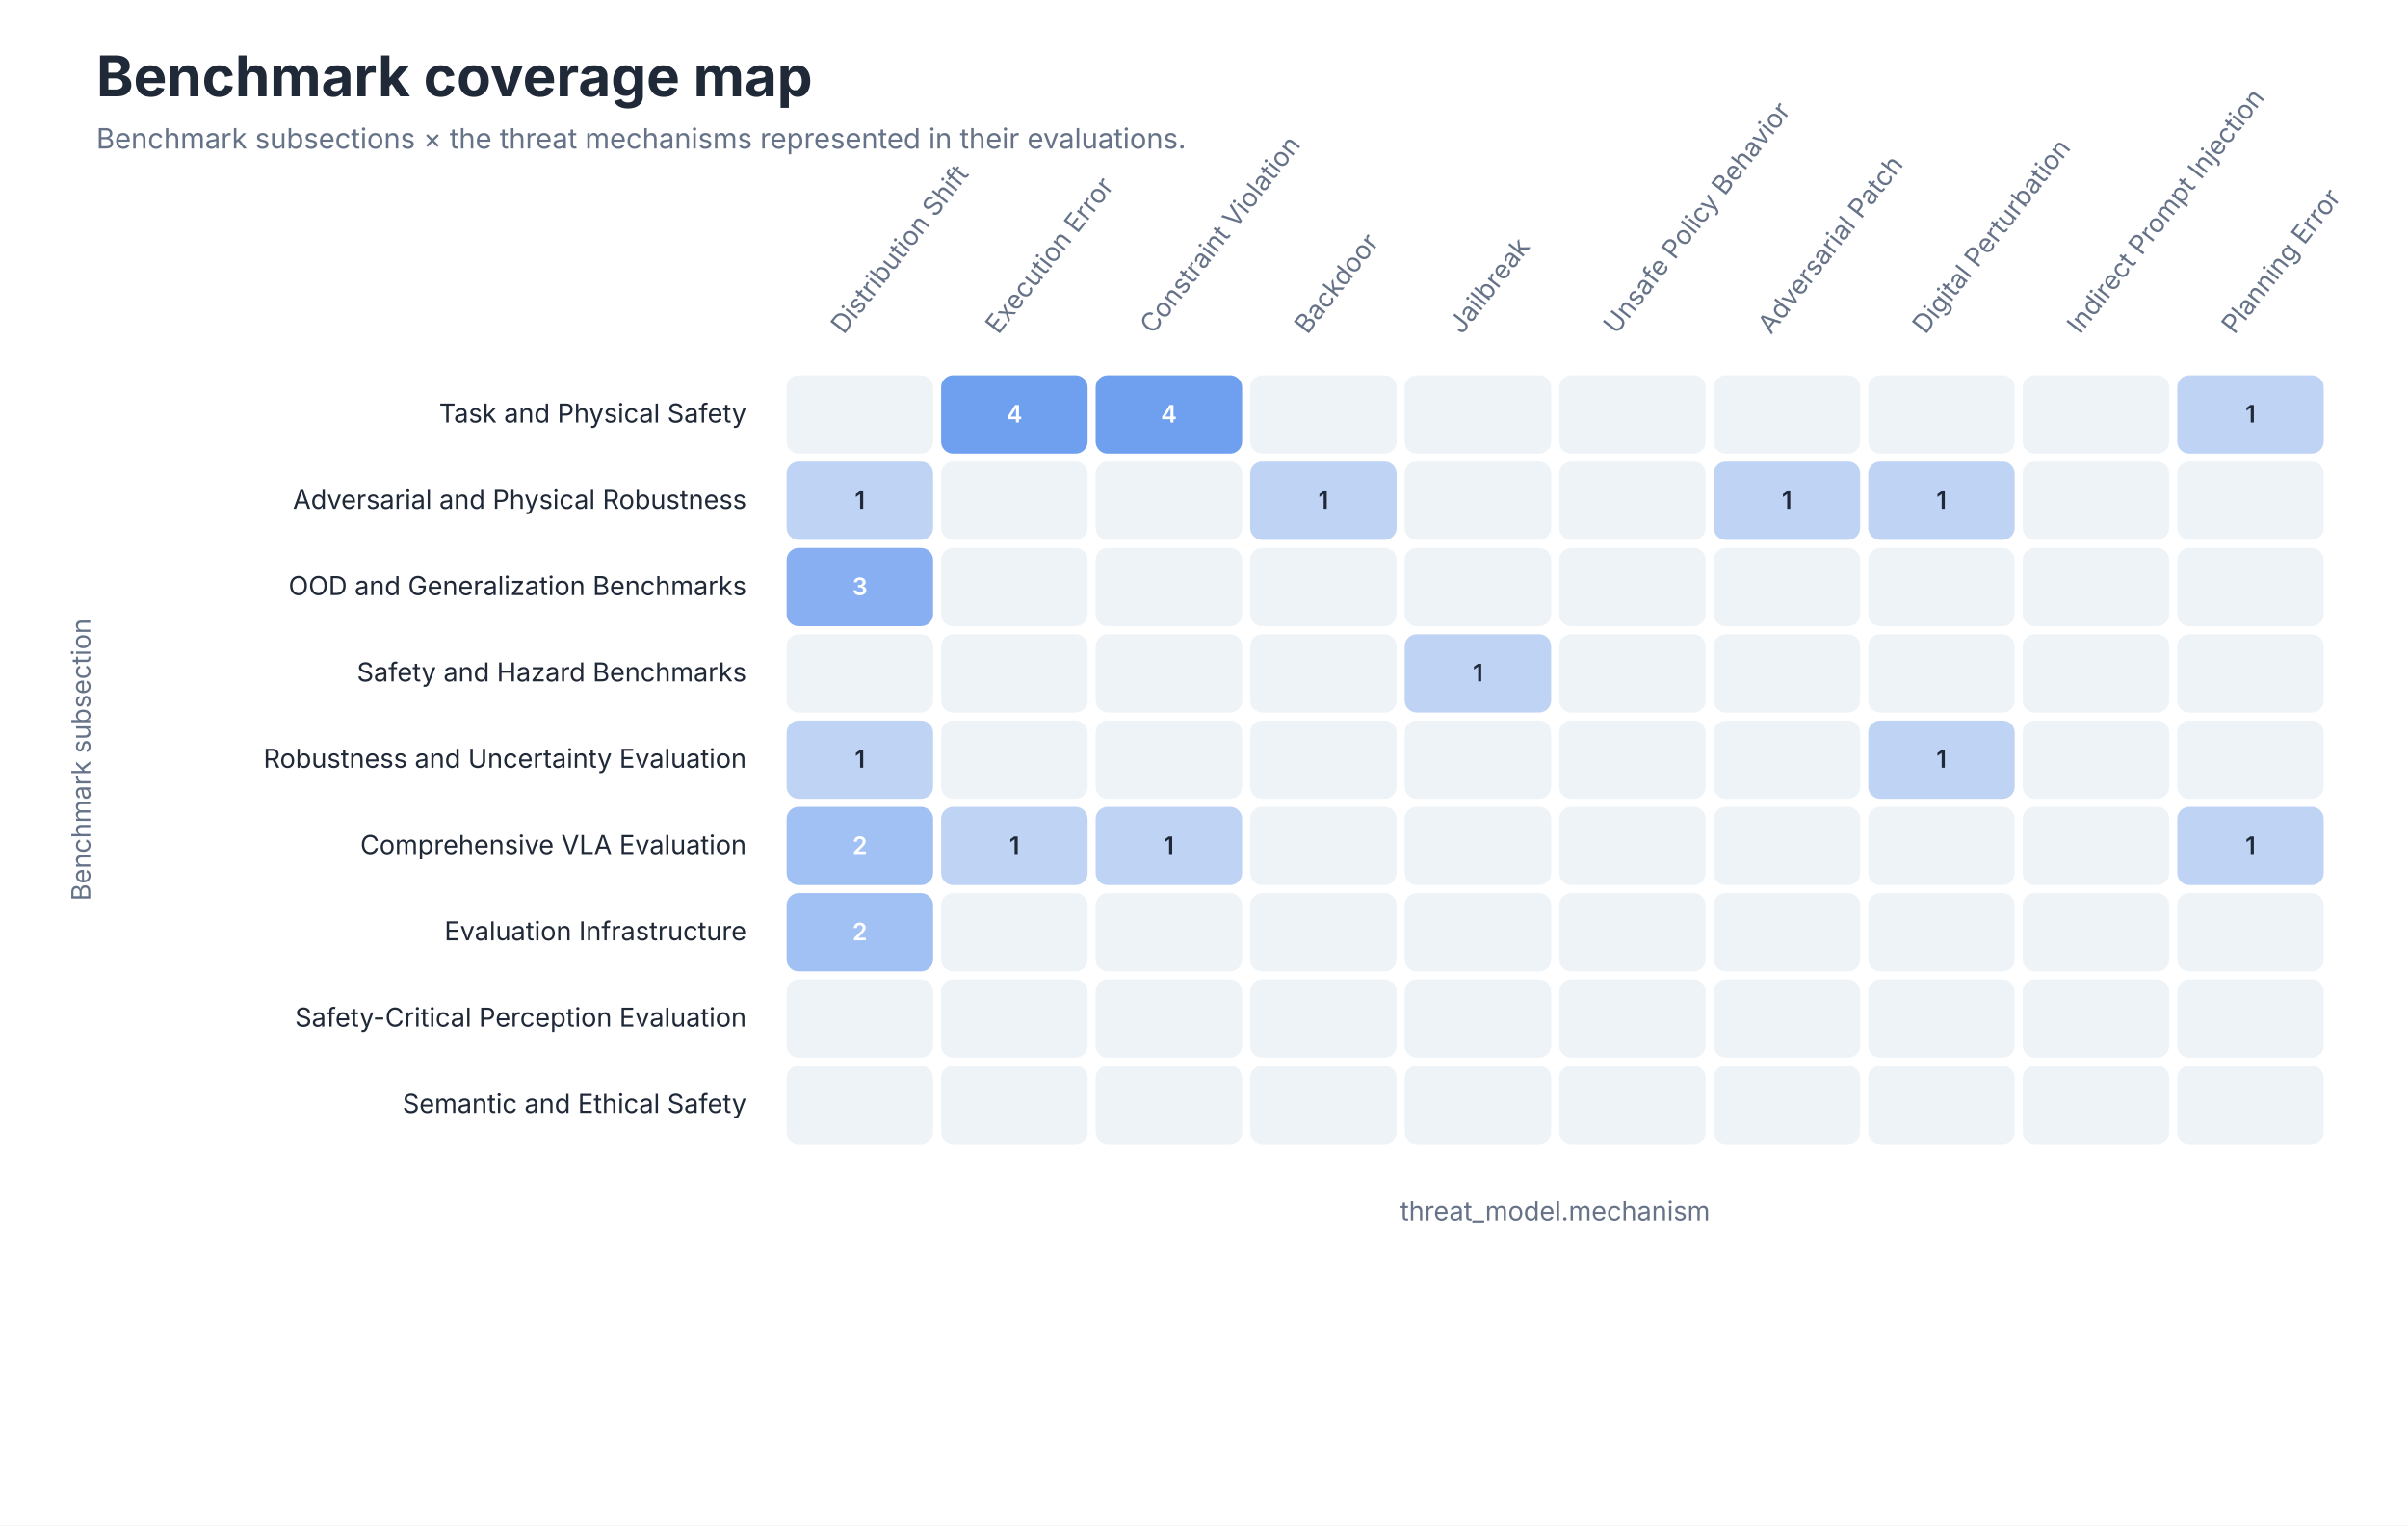
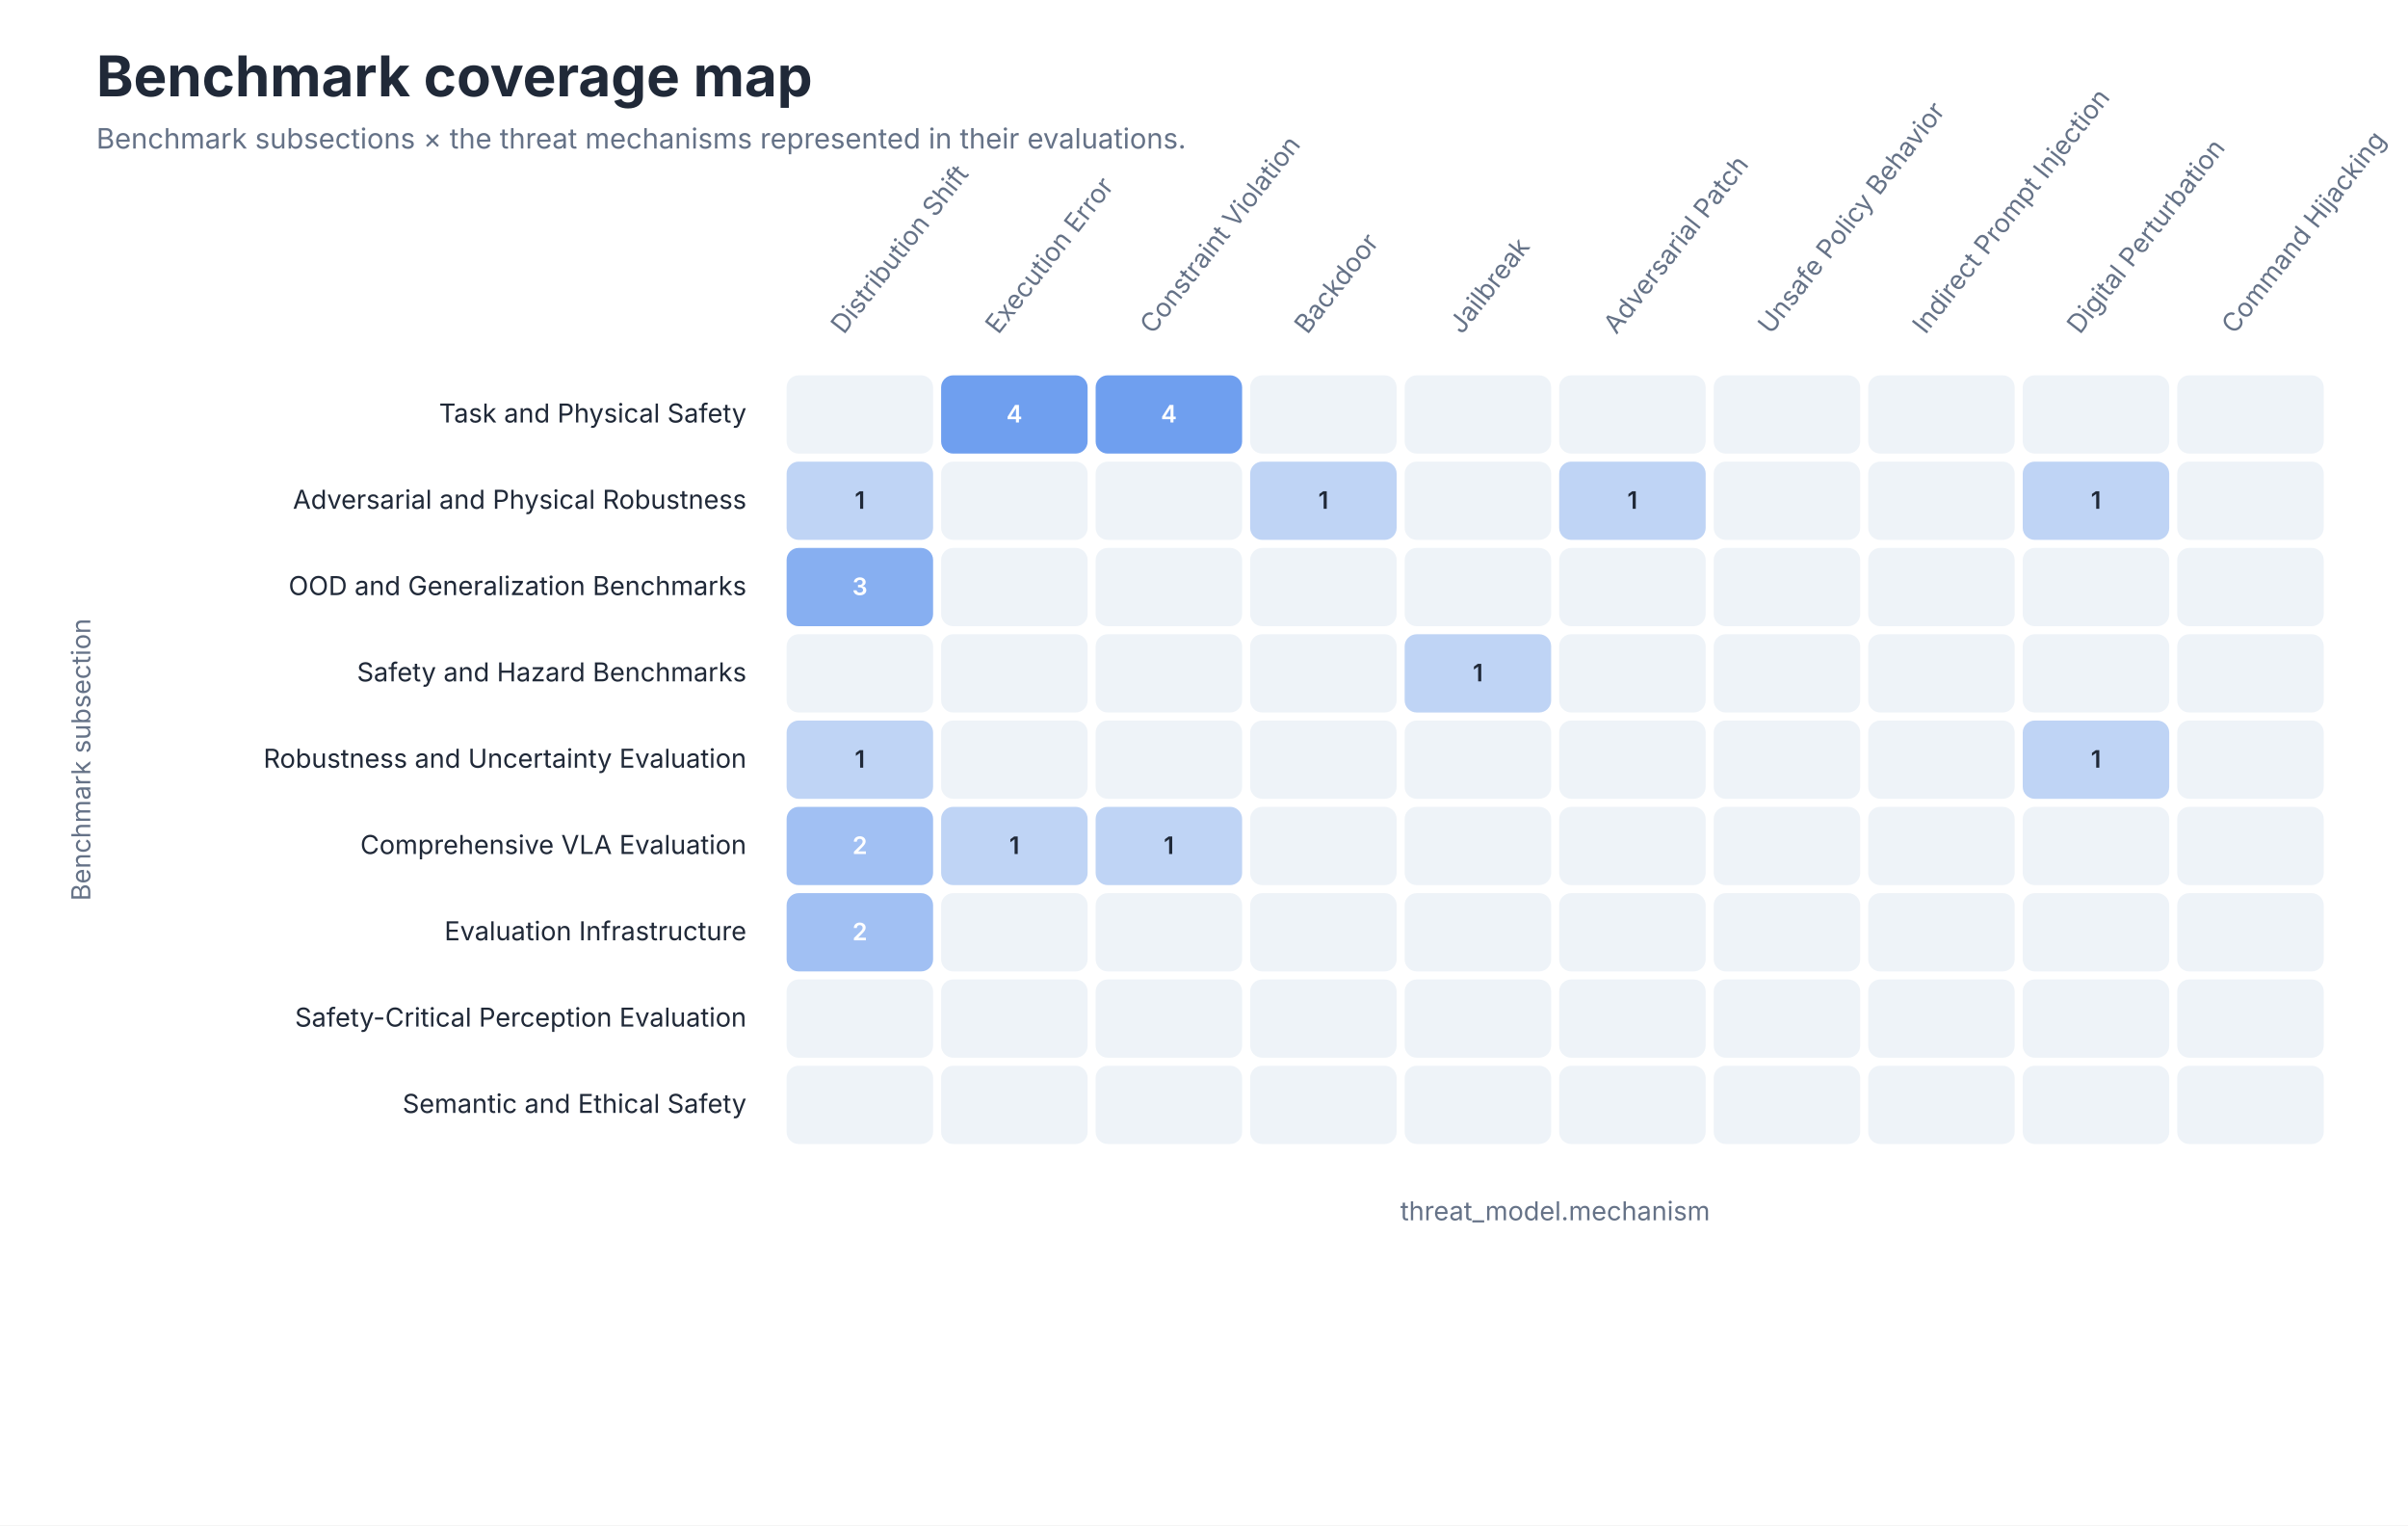
<svg xmlns="http://www.w3.org/2000/svg" role="img" aria-labelledby="title desc" viewBox="0 0 1200 760">
  <style>
text { font-family: -apple-system, BlinkMacSystemFont, 'Segoe UI', sans-serif; }
.title { font-size: 28px; font-weight: 650; fill: #202938; }
.subtitle { font-size: 14px; fill: #657287; }
.axis { font-size: 13px; fill: #657287; }
.label { font-size: 13px; fill: #202938; }
.small { font-size: 11px; fill: #657287; }
</style>
  <rect width="1200" height="760" fill="#FFFFFF" />
  <text class="title" x="48" y="48">Benchmark coverage map</text>
  <text class="subtitle" x="48" y="74">Benchmark subsections × the threat mechanisms represented in their evaluations.</text>
  <text class="axis" text-anchor="start" transform="translate(420.5 167) rotate(-52)">Distribution Shift</text>
  <text class="axis" text-anchor="start" transform="translate(497.5 167) rotate(-52)">Execution Error</text>
  <text class="axis" text-anchor="start" transform="translate(574.5 167) rotate(-52)">Constraint Violation</text>
  <text class="axis" text-anchor="start" transform="translate(651.5 167) rotate(-52)">Backdoor</text>
  <text class="axis" text-anchor="start" transform="translate(728.5 167) rotate(-52)">Jailbreak</text>
-   <text class="axis" text-anchor="start" transform="translate(805.5 167) rotate(-52)">Unsafe Policy Behavior</text>
-   <text class="axis" text-anchor="start" transform="translate(882.5 167) rotate(-52)">Adversarial Patch</text>
-   <text class="axis" text-anchor="start" transform="translate(959.5 167) rotate(-52)">Digital Perturbation</text>
-   <text class="axis" text-anchor="start" transform="translate(1036.5 167) rotate(-52)">Indirect Prompt Injection</text>
-   <text class="axis" text-anchor="start" transform="translate(1113.5 167) rotate(-52)">Planning Error</text>
+   <text class="axis" text-anchor="start" transform="translate(805.5 167) rotate(-52)">Adversarial Patch</text>
+   <text class="axis" text-anchor="start" transform="translate(882.5 167) rotate(-52)">Unsafe Policy Behavior</text>
+   <text class="axis" text-anchor="start" transform="translate(959.5 167) rotate(-52)">Indirect Prompt Injection</text>
+   <text class="axis" text-anchor="start" transform="translate(1036.5 167) rotate(-52)">Digital Perturbation</text>
+   <text class="axis" text-anchor="start" transform="translate(1113.5 167) rotate(-52)">Command Hijacking</text>
  <text class="label" x="372" y="210.5" text-anchor="end">Task and Physical Safety</text>
  <rect x="392" y="187" width="73" height="39" rx="6" fill="#EEF3F8" />
  <text x="428.5" y="210.5" text-anchor="middle" font-size="12" font-weight="600" fill="#202938" />
  <rect x="469" y="187" width="73" height="39" rx="6" fill="#6F9FEF" />
  <text x="505.5" y="210.5" text-anchor="middle" font-size="12" font-weight="600" fill="#FFFFFF">4</text>
  <rect x="546" y="187" width="73" height="39" rx="6" fill="#6F9FEF" />
  <text x="582.5" y="210.5" text-anchor="middle" font-size="12" font-weight="600" fill="#FFFFFF">4</text>
  <rect x="623" y="187" width="73" height="39" rx="6" fill="#EEF3F8" />
  <text x="659.5" y="210.5" text-anchor="middle" font-size="12" font-weight="600" fill="#202938" />
  <rect x="700" y="187" width="73" height="39" rx="6" fill="#EEF3F8" />
  <text x="736.5" y="210.5" text-anchor="middle" font-size="12" font-weight="600" fill="#202938" />
  <rect x="777" y="187" width="73" height="39" rx="6" fill="#EEF3F8" />
  <text x="813.5" y="210.5" text-anchor="middle" font-size="12" font-weight="600" fill="#202938" />
  <rect x="854" y="187" width="73" height="39" rx="6" fill="#EEF3F8" />
  <text x="890.5" y="210.5" text-anchor="middle" font-size="12" font-weight="600" fill="#202938" />
  <rect x="931" y="187" width="73" height="39" rx="6" fill="#EEF3F8" />
  <text x="967.5" y="210.5" text-anchor="middle" font-size="12" font-weight="600" fill="#202938" />
  <rect x="1008" y="187" width="73" height="39" rx="6" fill="#EEF3F8" />
  <text x="1044.5" y="210.5" text-anchor="middle" font-size="12" font-weight="600" fill="#202938" />
-   <rect x="1085" y="187" width="73" height="39" rx="6" fill="#BFD4F5" />
-   <text x="1121.5" y="210.5" text-anchor="middle" font-size="12" font-weight="600" fill="#202938">1</text>
+   <rect x="1085" y="187" width="73" height="39" rx="6" fill="#EEF3F8" />
+   <text x="1121.5" y="210.5" text-anchor="middle" font-size="12" font-weight="600" fill="#202938" />
  <text class="label" x="372" y="253.5" text-anchor="end">Adversarial and Physical Robustness</text>
  <rect x="392" y="230" width="73" height="39" rx="6" fill="#BFD4F5" />
  <text x="428.5" y="253.5" text-anchor="middle" font-size="12" font-weight="600" fill="#202938">1</text>
  <rect x="469" y="230" width="73" height="39" rx="6" fill="#EEF3F8" />
  <text x="505.5" y="253.5" text-anchor="middle" font-size="12" font-weight="600" fill="#202938" />
  <rect x="546" y="230" width="73" height="39" rx="6" fill="#EEF3F8" />
  <text x="582.5" y="253.5" text-anchor="middle" font-size="12" font-weight="600" fill="#202938" />
  <rect x="623" y="230" width="73" height="39" rx="6" fill="#BFD4F5" />
  <text x="659.5" y="253.5" text-anchor="middle" font-size="12" font-weight="600" fill="#202938">1</text>
  <rect x="700" y="230" width="73" height="39" rx="6" fill="#EEF3F8" />
  <text x="736.5" y="253.5" text-anchor="middle" font-size="12" font-weight="600" fill="#202938" />
-   <rect x="777" y="230" width="73" height="39" rx="6" fill="#EEF3F8" />
-   <text x="813.5" y="253.5" text-anchor="middle" font-size="12" font-weight="600" fill="#202938" />
-   <rect x="854" y="230" width="73" height="39" rx="6" fill="#BFD4F5" />
-   <text x="890.5" y="253.5" text-anchor="middle" font-size="12" font-weight="600" fill="#202938">1</text>
-   <rect x="931" y="230" width="73" height="39" rx="6" fill="#BFD4F5" />
-   <text x="967.5" y="253.5" text-anchor="middle" font-size="12" font-weight="600" fill="#202938">1</text>
-   <rect x="1008" y="230" width="73" height="39" rx="6" fill="#EEF3F8" />
-   <text x="1044.5" y="253.5" text-anchor="middle" font-size="12" font-weight="600" fill="#202938" />
+   <rect x="777" y="230" width="73" height="39" rx="6" fill="#BFD4F5" />
+   <text x="813.5" y="253.5" text-anchor="middle" font-size="12" font-weight="600" fill="#202938">1</text>
+   <rect x="854" y="230" width="73" height="39" rx="6" fill="#EEF3F8" />
+   <text x="890.5" y="253.5" text-anchor="middle" font-size="12" font-weight="600" fill="#202938" />
+   <rect x="931" y="230" width="73" height="39" rx="6" fill="#EEF3F8" />
+   <text x="967.5" y="253.5" text-anchor="middle" font-size="12" font-weight="600" fill="#202938" />
+   <rect x="1008" y="230" width="73" height="39" rx="6" fill="#BFD4F5" />
+   <text x="1044.5" y="253.5" text-anchor="middle" font-size="12" font-weight="600" fill="#202938">1</text>
  <rect x="1085" y="230" width="73" height="39" rx="6" fill="#EEF3F8" />
  <text x="1121.5" y="253.5" text-anchor="middle" font-size="12" font-weight="600" fill="#202938" />
  <text class="label" x="372" y="296.5" text-anchor="end">OOD and Generalization Benchmarks</text>
  <rect x="392" y="273" width="73" height="39" rx="6" fill="#87AFF1" />
  <text x="428.5" y="296.5" text-anchor="middle" font-size="12" font-weight="600" fill="#FFFFFF">3</text>
  <rect x="469" y="273" width="73" height="39" rx="6" fill="#EEF3F8" />
  <text x="505.5" y="296.5" text-anchor="middle" font-size="12" font-weight="600" fill="#202938" />
  <rect x="546" y="273" width="73" height="39" rx="6" fill="#EEF3F8" />
  <text x="582.5" y="296.5" text-anchor="middle" font-size="12" font-weight="600" fill="#202938" />
  <rect x="623" y="273" width="73" height="39" rx="6" fill="#EEF3F8" />
  <text x="659.5" y="296.5" text-anchor="middle" font-size="12" font-weight="600" fill="#202938" />
  <rect x="700" y="273" width="73" height="39" rx="6" fill="#EEF3F8" />
  <text x="736.5" y="296.5" text-anchor="middle" font-size="12" font-weight="600" fill="#202938" />
  <rect x="777" y="273" width="73" height="39" rx="6" fill="#EEF3F8" />
  <text x="813.5" y="296.5" text-anchor="middle" font-size="12" font-weight="600" fill="#202938" />
  <rect x="854" y="273" width="73" height="39" rx="6" fill="#EEF3F8" />
  <text x="890.5" y="296.5" text-anchor="middle" font-size="12" font-weight="600" fill="#202938" />
  <rect x="931" y="273" width="73" height="39" rx="6" fill="#EEF3F8" />
  <text x="967.5" y="296.5" text-anchor="middle" font-size="12" font-weight="600" fill="#202938" />
  <rect x="1008" y="273" width="73" height="39" rx="6" fill="#EEF3F8" />
  <text x="1044.5" y="296.5" text-anchor="middle" font-size="12" font-weight="600" fill="#202938" />
  <rect x="1085" y="273" width="73" height="39" rx="6" fill="#EEF3F8" />
  <text x="1121.5" y="296.5" text-anchor="middle" font-size="12" font-weight="600" fill="#202938" />
  <text class="label" x="372" y="339.5" text-anchor="end">Safety and Hazard Benchmarks</text>
  <rect x="392" y="316" width="73" height="39" rx="6" fill="#EEF3F8" />
  <text x="428.5" y="339.5" text-anchor="middle" font-size="12" font-weight="600" fill="#202938" />
  <rect x="469" y="316" width="73" height="39" rx="6" fill="#EEF3F8" />
  <text x="505.5" y="339.5" text-anchor="middle" font-size="12" font-weight="600" fill="#202938" />
  <rect x="546" y="316" width="73" height="39" rx="6" fill="#EEF3F8" />
  <text x="582.5" y="339.5" text-anchor="middle" font-size="12" font-weight="600" fill="#202938" />
  <rect x="623" y="316" width="73" height="39" rx="6" fill="#EEF3F8" />
  <text x="659.5" y="339.5" text-anchor="middle" font-size="12" font-weight="600" fill="#202938" />
  <rect x="700" y="316" width="73" height="39" rx="6" fill="#BFD4F5" />
  <text x="736.5" y="339.5" text-anchor="middle" font-size="12" font-weight="600" fill="#202938">1</text>
  <rect x="777" y="316" width="73" height="39" rx="6" fill="#EEF3F8" />
  <text x="813.5" y="339.5" text-anchor="middle" font-size="12" font-weight="600" fill="#202938" />
  <rect x="854" y="316" width="73" height="39" rx="6" fill="#EEF3F8" />
  <text x="890.5" y="339.5" text-anchor="middle" font-size="12" font-weight="600" fill="#202938" />
  <rect x="931" y="316" width="73" height="39" rx="6" fill="#EEF3F8" />
  <text x="967.5" y="339.5" text-anchor="middle" font-size="12" font-weight="600" fill="#202938" />
  <rect x="1008" y="316" width="73" height="39" rx="6" fill="#EEF3F8" />
  <text x="1044.5" y="339.5" text-anchor="middle" font-size="12" font-weight="600" fill="#202938" />
  <rect x="1085" y="316" width="73" height="39" rx="6" fill="#EEF3F8" />
  <text x="1121.5" y="339.5" text-anchor="middle" font-size="12" font-weight="600" fill="#202938" />
  <text class="label" x="372" y="382.5" text-anchor="end">Robustness and Uncertainty Evaluation</text>
  <rect x="392" y="359" width="73" height="39" rx="6" fill="#BFD4F5" />
  <text x="428.5" y="382.5" text-anchor="middle" font-size="12" font-weight="600" fill="#202938">1</text>
  <rect x="469" y="359" width="73" height="39" rx="6" fill="#EEF3F8" />
  <text x="505.5" y="382.5" text-anchor="middle" font-size="12" font-weight="600" fill="#202938" />
  <rect x="546" y="359" width="73" height="39" rx="6" fill="#EEF3F8" />
  <text x="582.5" y="382.5" text-anchor="middle" font-size="12" font-weight="600" fill="#202938" />
  <rect x="623" y="359" width="73" height="39" rx="6" fill="#EEF3F8" />
  <text x="659.5" y="382.5" text-anchor="middle" font-size="12" font-weight="600" fill="#202938" />
  <rect x="700" y="359" width="73" height="39" rx="6" fill="#EEF3F8" />
  <text x="736.5" y="382.5" text-anchor="middle" font-size="12" font-weight="600" fill="#202938" />
  <rect x="777" y="359" width="73" height="39" rx="6" fill="#EEF3F8" />
  <text x="813.5" y="382.5" text-anchor="middle" font-size="12" font-weight="600" fill="#202938" />
  <rect x="854" y="359" width="73" height="39" rx="6" fill="#EEF3F8" />
  <text x="890.5" y="382.5" text-anchor="middle" font-size="12" font-weight="600" fill="#202938" />
-   <rect x="931" y="359" width="73" height="39" rx="6" fill="#BFD4F5" />
-   <text x="967.5" y="382.5" text-anchor="middle" font-size="12" font-weight="600" fill="#202938">1</text>
-   <rect x="1008" y="359" width="73" height="39" rx="6" fill="#EEF3F8" />
-   <text x="1044.5" y="382.5" text-anchor="middle" font-size="12" font-weight="600" fill="#202938" />
+   <rect x="931" y="359" width="73" height="39" rx="6" fill="#EEF3F8" />
+   <text x="967.5" y="382.5" text-anchor="middle" font-size="12" font-weight="600" fill="#202938" />
+   <rect x="1008" y="359" width="73" height="39" rx="6" fill="#BFD4F5" />
+   <text x="1044.5" y="382.5" text-anchor="middle" font-size="12" font-weight="600" fill="#202938">1</text>
  <rect x="1085" y="359" width="73" height="39" rx="6" fill="#EEF3F8" />
  <text x="1121.5" y="382.5" text-anchor="middle" font-size="12" font-weight="600" fill="#202938" />
  <text class="label" x="372" y="425.5" text-anchor="end">Comprehensive VLA Evaluation</text>
  <rect x="392" y="402" width="73" height="39" rx="6" fill="#A1C0F3" />
  <text x="428.5" y="425.5" text-anchor="middle" font-size="12" font-weight="600" fill="#FFFFFF">2</text>
  <rect x="469" y="402" width="73" height="39" rx="6" fill="#BFD4F5" />
  <text x="505.5" y="425.5" text-anchor="middle" font-size="12" font-weight="600" fill="#202938">1</text>
  <rect x="546" y="402" width="73" height="39" rx="6" fill="#BFD4F5" />
  <text x="582.5" y="425.5" text-anchor="middle" font-size="12" font-weight="600" fill="#202938">1</text>
  <rect x="623" y="402" width="73" height="39" rx="6" fill="#EEF3F8" />
  <text x="659.5" y="425.5" text-anchor="middle" font-size="12" font-weight="600" fill="#202938" />
  <rect x="700" y="402" width="73" height="39" rx="6" fill="#EEF3F8" />
  <text x="736.5" y="425.5" text-anchor="middle" font-size="12" font-weight="600" fill="#202938" />
  <rect x="777" y="402" width="73" height="39" rx="6" fill="#EEF3F8" />
  <text x="813.5" y="425.5" text-anchor="middle" font-size="12" font-weight="600" fill="#202938" />
  <rect x="854" y="402" width="73" height="39" rx="6" fill="#EEF3F8" />
  <text x="890.5" y="425.5" text-anchor="middle" font-size="12" font-weight="600" fill="#202938" />
  <rect x="931" y="402" width="73" height="39" rx="6" fill="#EEF3F8" />
  <text x="967.5" y="425.5" text-anchor="middle" font-size="12" font-weight="600" fill="#202938" />
  <rect x="1008" y="402" width="73" height="39" rx="6" fill="#EEF3F8" />
  <text x="1044.5" y="425.5" text-anchor="middle" font-size="12" font-weight="600" fill="#202938" />
-   <rect x="1085" y="402" width="73" height="39" rx="6" fill="#BFD4F5" />
-   <text x="1121.5" y="425.5" text-anchor="middle" font-size="12" font-weight="600" fill="#202938">1</text>
+   <rect x="1085" y="402" width="73" height="39" rx="6" fill="#EEF3F8" />
+   <text x="1121.5" y="425.5" text-anchor="middle" font-size="12" font-weight="600" fill="#202938" />
  <text class="label" x="372" y="468.5" text-anchor="end">Evaluation Infrastructure</text>
  <rect x="392" y="445" width="73" height="39" rx="6" fill="#A1C0F3" />
  <text x="428.5" y="468.5" text-anchor="middle" font-size="12" font-weight="600" fill="#FFFFFF">2</text>
  <rect x="469" y="445" width="73" height="39" rx="6" fill="#EEF3F8" />
  <text x="505.5" y="468.5" text-anchor="middle" font-size="12" font-weight="600" fill="#202938" />
  <rect x="546" y="445" width="73" height="39" rx="6" fill="#EEF3F8" />
  <text x="582.5" y="468.5" text-anchor="middle" font-size="12" font-weight="600" fill="#202938" />
  <rect x="623" y="445" width="73" height="39" rx="6" fill="#EEF3F8" />
  <text x="659.5" y="468.5" text-anchor="middle" font-size="12" font-weight="600" fill="#202938" />
  <rect x="700" y="445" width="73" height="39" rx="6" fill="#EEF3F8" />
  <text x="736.5" y="468.5" text-anchor="middle" font-size="12" font-weight="600" fill="#202938" />
  <rect x="777" y="445" width="73" height="39" rx="6" fill="#EEF3F8" />
  <text x="813.5" y="468.5" text-anchor="middle" font-size="12" font-weight="600" fill="#202938" />
  <rect x="854" y="445" width="73" height="39" rx="6" fill="#EEF3F8" />
  <text x="890.5" y="468.5" text-anchor="middle" font-size="12" font-weight="600" fill="#202938" />
  <rect x="931" y="445" width="73" height="39" rx="6" fill="#EEF3F8" />
  <text x="967.5" y="468.5" text-anchor="middle" font-size="12" font-weight="600" fill="#202938" />
  <rect x="1008" y="445" width="73" height="39" rx="6" fill="#EEF3F8" />
  <text x="1044.5" y="468.5" text-anchor="middle" font-size="12" font-weight="600" fill="#202938" />
  <rect x="1085" y="445" width="73" height="39" rx="6" fill="#EEF3F8" />
  <text x="1121.5" y="468.5" text-anchor="middle" font-size="12" font-weight="600" fill="#202938" />
  <text class="label" x="372" y="511.5" text-anchor="end">Safety-Critical Perception Evaluation</text>
  <rect x="392" y="488" width="73" height="39" rx="6" fill="#EEF3F8" />
  <text x="428.5" y="511.5" text-anchor="middle" font-size="12" font-weight="600" fill="#202938" />
  <rect x="469" y="488" width="73" height="39" rx="6" fill="#EEF3F8" />
  <text x="505.5" y="511.5" text-anchor="middle" font-size="12" font-weight="600" fill="#202938" />
  <rect x="546" y="488" width="73" height="39" rx="6" fill="#EEF3F8" />
  <text x="582.5" y="511.5" text-anchor="middle" font-size="12" font-weight="600" fill="#202938" />
  <rect x="623" y="488" width="73" height="39" rx="6" fill="#EEF3F8" />
  <text x="659.5" y="511.5" text-anchor="middle" font-size="12" font-weight="600" fill="#202938" />
  <rect x="700" y="488" width="73" height="39" rx="6" fill="#EEF3F8" />
  <text x="736.5" y="511.5" text-anchor="middle" font-size="12" font-weight="600" fill="#202938" />
  <rect x="777" y="488" width="73" height="39" rx="6" fill="#EEF3F8" />
  <text x="813.5" y="511.5" text-anchor="middle" font-size="12" font-weight="600" fill="#202938" />
  <rect x="854" y="488" width="73" height="39" rx="6" fill="#EEF3F8" />
  <text x="890.5" y="511.5" text-anchor="middle" font-size="12" font-weight="600" fill="#202938" />
  <rect x="931" y="488" width="73" height="39" rx="6" fill="#EEF3F8" />
  <text x="967.5" y="511.5" text-anchor="middle" font-size="12" font-weight="600" fill="#202938" />
  <rect x="1008" y="488" width="73" height="39" rx="6" fill="#EEF3F8" />
  <text x="1044.5" y="511.5" text-anchor="middle" font-size="12" font-weight="600" fill="#202938" />
  <rect x="1085" y="488" width="73" height="39" rx="6" fill="#EEF3F8" />
  <text x="1121.5" y="511.5" text-anchor="middle" font-size="12" font-weight="600" fill="#202938" />
  <text class="label" x="372" y="554.5" text-anchor="end">Semantic and Ethical Safety</text>
  <rect x="392" y="531" width="73" height="39" rx="6" fill="#EEF3F8" />
  <text x="428.5" y="554.5" text-anchor="middle" font-size="12" font-weight="600" fill="#202938" />
  <rect x="469" y="531" width="73" height="39" rx="6" fill="#EEF3F8" />
  <text x="505.5" y="554.5" text-anchor="middle" font-size="12" font-weight="600" fill="#202938" />
  <rect x="546" y="531" width="73" height="39" rx="6" fill="#EEF3F8" />
  <text x="582.5" y="554.5" text-anchor="middle" font-size="12" font-weight="600" fill="#202938" />
  <rect x="623" y="531" width="73" height="39" rx="6" fill="#EEF3F8" />
  <text x="659.5" y="554.5" text-anchor="middle" font-size="12" font-weight="600" fill="#202938" />
  <rect x="700" y="531" width="73" height="39" rx="6" fill="#EEF3F8" />
  <text x="736.5" y="554.5" text-anchor="middle" font-size="12" font-weight="600" fill="#202938" />
  <rect x="777" y="531" width="73" height="39" rx="6" fill="#EEF3F8" />
  <text x="813.5" y="554.5" text-anchor="middle" font-size="12" font-weight="600" fill="#202938" />
  <rect x="854" y="531" width="73" height="39" rx="6" fill="#EEF3F8" />
  <text x="890.5" y="554.5" text-anchor="middle" font-size="12" font-weight="600" fill="#202938" />
  <rect x="931" y="531" width="73" height="39" rx="6" fill="#EEF3F8" />
  <text x="967.5" y="554.5" text-anchor="middle" font-size="12" font-weight="600" fill="#202938" />
  <rect x="1008" y="531" width="73" height="39" rx="6" fill="#EEF3F8" />
  <text x="1044.5" y="554.5" text-anchor="middle" font-size="12" font-weight="600" fill="#202938" />
  <rect x="1085" y="531" width="73" height="39" rx="6" fill="#EEF3F8" />
  <text x="1121.5" y="554.5" text-anchor="middle" font-size="12" font-weight="600" fill="#202938" />
  <text class="axis" x="775" y="608" text-anchor="middle">threat_model.mechanism</text>
  <text class="axis" transform="translate(45 378.5) rotate(-90)" text-anchor="middle">Benchmark subsection</text>
</svg>
